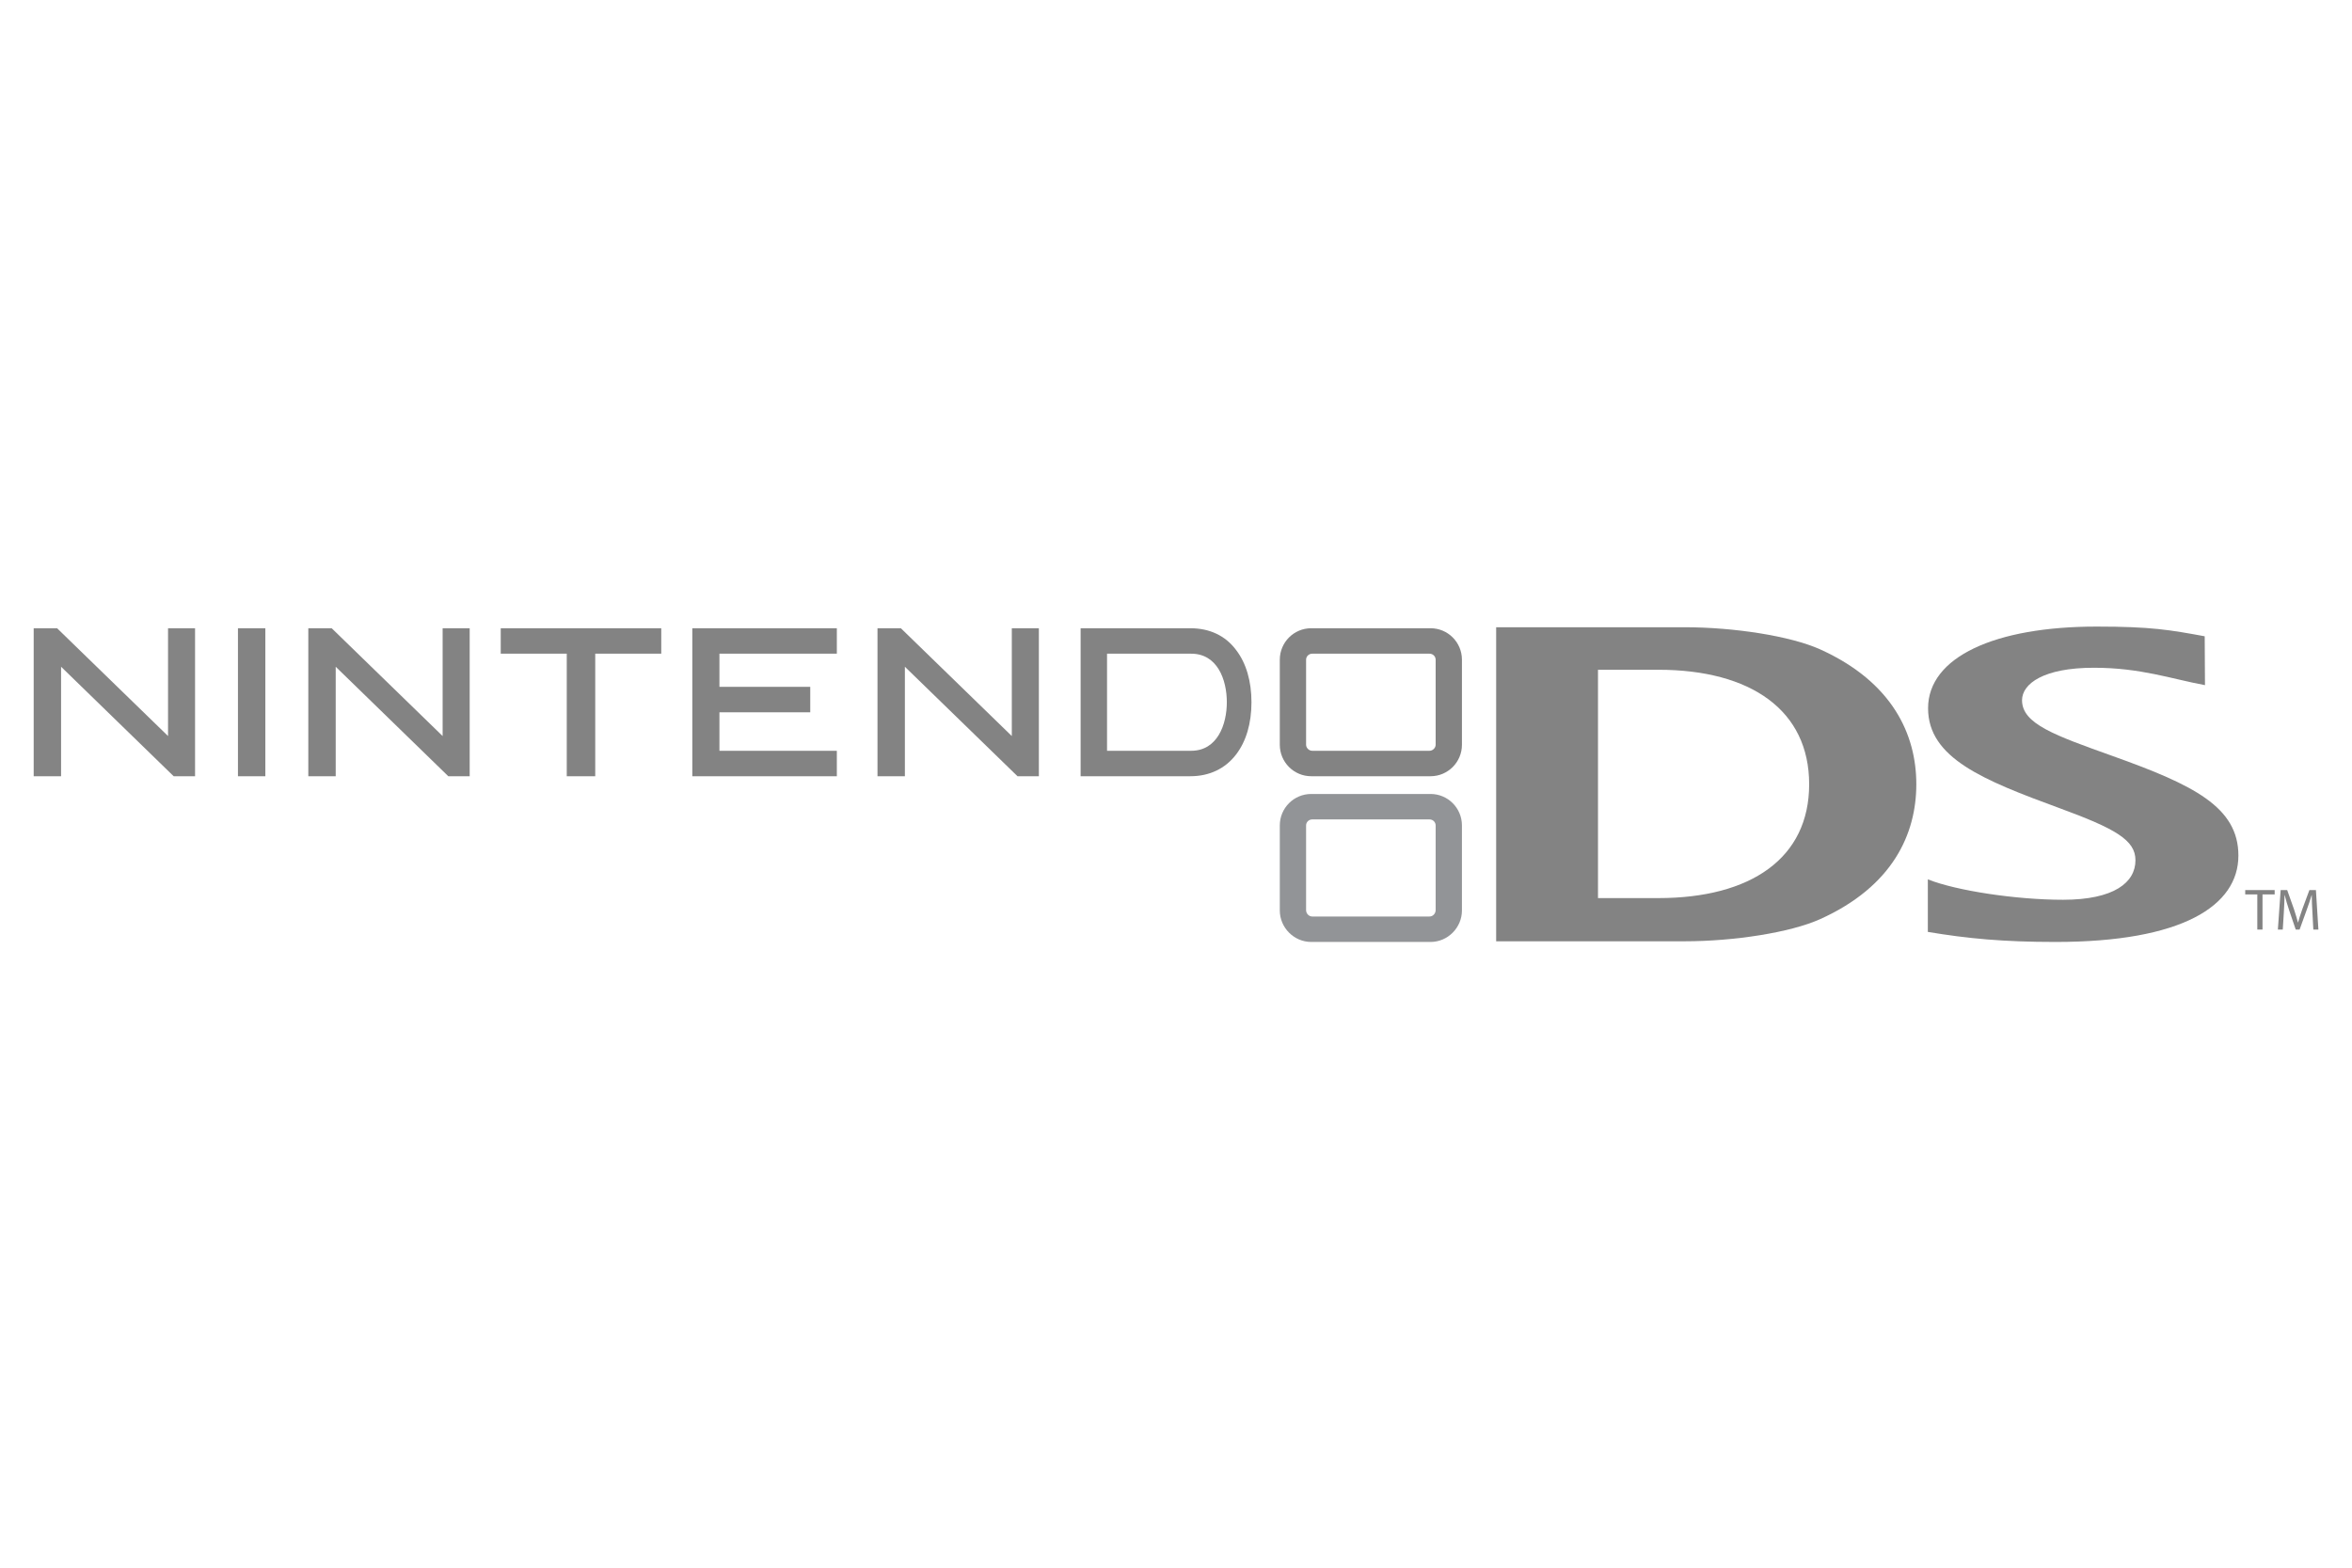
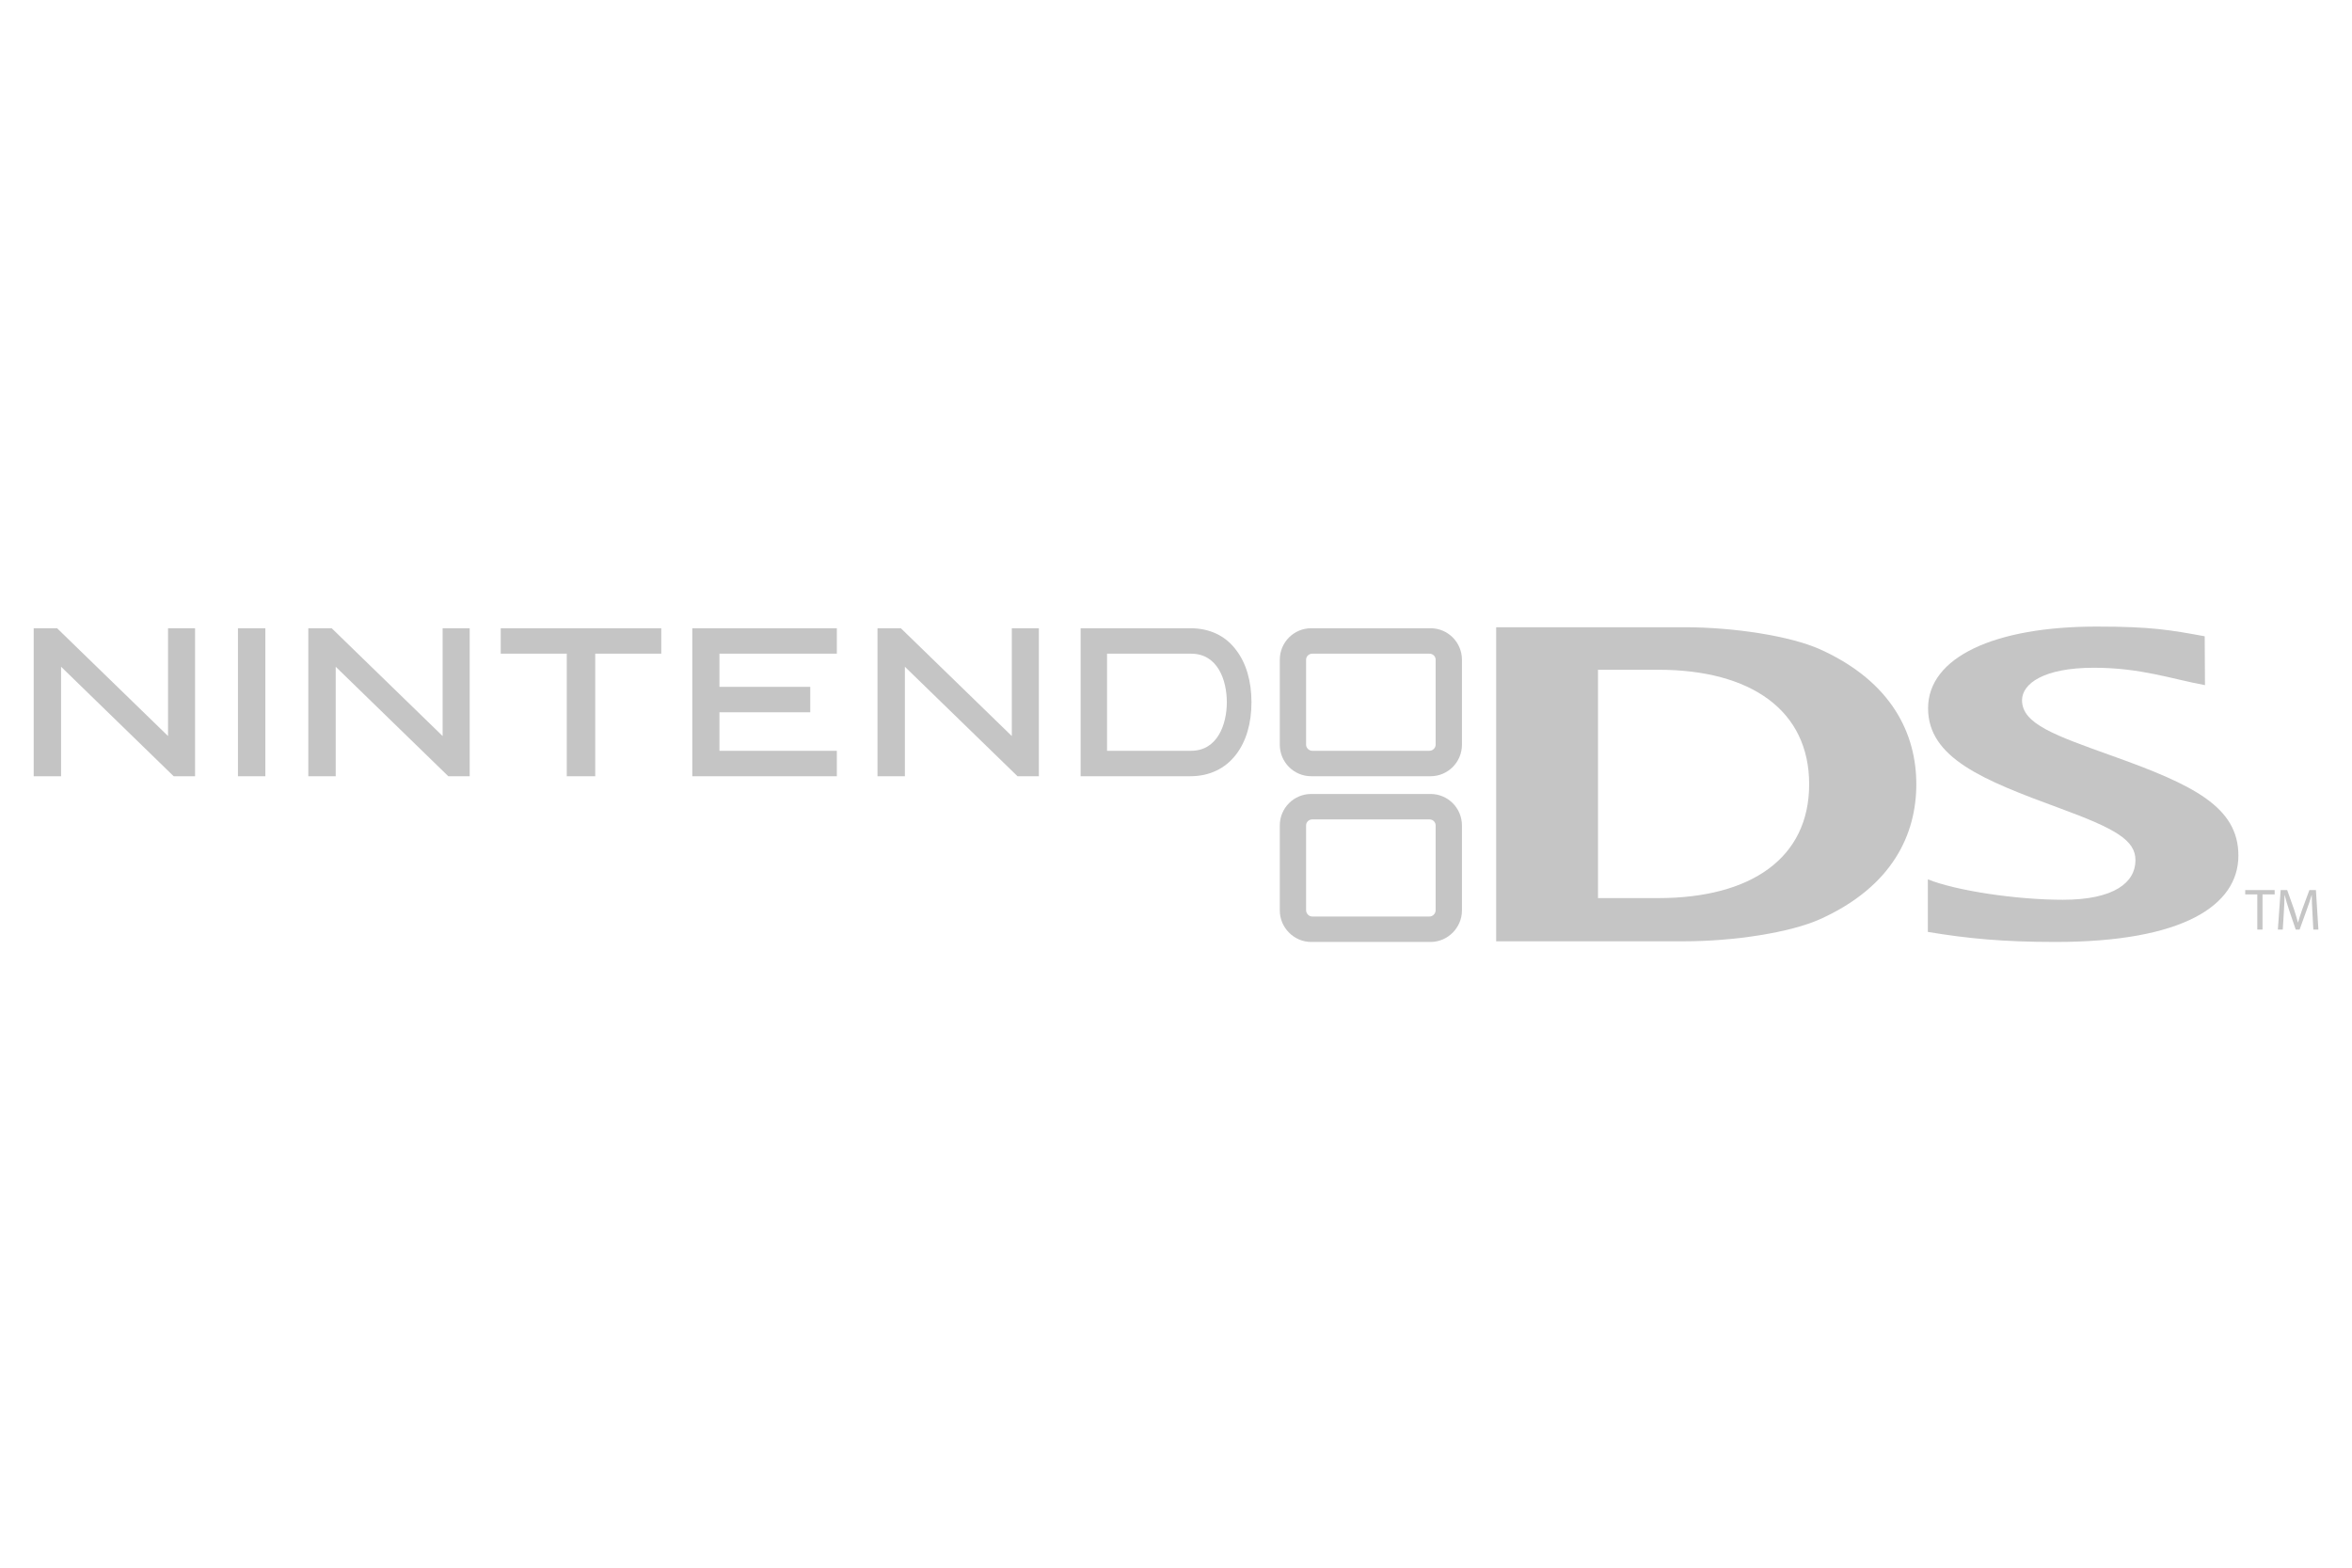
<svg xmlns="http://www.w3.org/2000/svg" viewBox="0 0 36 24" aria-hidden="true">
-   <g transform="translate(0.179,9.256) scale(0.04749)" fill="#828282">
+   <g transform="translate(0.179,9.256) scale(0.04749)" fill="#c4c4c4">
    <defs id="defs101578" />
    <g transform="translate(-35.53469,-263.1837)" id="layer1">
      <g transform="translate(7.088693,7.080902)" id="g101650">
-         <path d="M 487.389,354.599 C 487.389,355.679 486.504,356.65 485.414,356.65 L 447.618,356.65 C 446.517,356.65 445.632,355.679 445.632,354.599 L 445.632,327.293 C 445.632,326.214 446.517,325.351 447.618,325.351 L 485.414,325.351 C 486.504,325.351 487.389,326.214 487.389,327.293 L 487.389,354.599 z M 485.749,317.148 L 447.272,317.148 C 441.703,317.148 437.159,321.681 437.159,327.293 L 437.159,354.707 C 437.159,360.212 441.703,364.853 447.272,364.853 L 485.749,364.853 C 491.329,364.853 495.862,360.212 495.862,354.707 L 495.862,327.293 C 495.862,321.681 491.329,317.148 485.749,317.148" style="fill:#929497;fill-rule:nonzero;stroke:none" id="path100608" />
-         <path d="M 44.363,276.135 C 44.363,276.135 44.363,310.888 44.363,311.428 C 43.899,311.428 36.01,311.428 35.535,311.428 C 35.535,310.888 35.535,264.263 35.535,263.723 C 36.031,263.723 42.852,263.723 43.079,263.723 L 78.836,298.476 C 78.836,298.476 78.836,264.263 78.836,263.723 C 79.321,263.723 85.905,263.723 85.905,263.723 C 85.905,263.723 87.157,263.723 87.546,263.723 C 87.546,264.263 87.546,310.888 87.546,311.428 C 87.071,311.428 80.886,311.428 80.649,311.428 L 44.363,276.135" style="fill:#848484;fill-rule:nonzero;stroke:none" id="path100618" />
-         <path d="M 132.876,276.135 C 132.876,276.135 132.876,310.888 132.876,311.428 C 132.401,311.428 124.533,311.428 124.047,311.428 C 124.047,310.888 124.047,264.263 124.047,263.723 C 124.544,263.723 131.354,263.723 131.581,263.723 L 167.337,298.476 C 167.337,298.476 167.337,264.263 167.337,263.723 C 167.823,263.723 174.417,263.723 174.417,263.723 C 174.417,263.723 175.68,263.723 176.058,263.723 C 176.058,264.263 176.058,310.888 176.058,311.428 C 175.572,311.428 169.399,311.428 169.161,311.428 L 132.876,276.135" style="fill:#838383;fill-rule:nonzero;stroke:none;stroke-width:0.05;stroke-linecap:butt;stroke-linejoin:miter;stroke-miterlimit:4;stroke-dasharray:none" id="path100622" />
-         <path d="M 316.322,276.135 C 316.322,276.135 316.322,310.888 316.322,311.428 C 315.837,311.428 307.979,311.428 307.494,311.428 C 307.494,310.888 307.494,264.263 307.494,263.723 C 307.99,263.723 314.811,263.723 315.027,263.723 L 350.784,298.476 C 350.784,298.476 350.784,264.263 350.784,263.723 C 351.27,263.723 357.864,263.723 357.864,263.723 C 357.864,263.723 359.127,263.723 359.505,263.723 C 359.505,264.263 359.505,310.888 359.505,311.428 C 359.019,311.428 352.845,311.428 352.619,311.428 L 316.322,276.135" style="fill:#838383;fill-rule:nonzero;stroke:none;stroke-width:0.05;stroke-linecap:butt;stroke-linejoin:miter;stroke-miterlimit:4;stroke-dasharray:none" id="path100626" />
-         <path d="M 108.57,263.723 C 108.57,263.723 109.822,263.723 110.2,263.723 C 110.2,264.263 110.2,310.888 110.2,311.428 C 109.736,311.428 101.846,311.428 101.371,311.428 C 101.371,310.888 101.371,264.263 101.371,263.723 C 101.857,263.723 108.57,263.723 108.57,263.723" style="fill:#838383;fill-rule:nonzero;stroke:none;stroke-width:0.05;stroke-linecap:butt;stroke-linejoin:miter;stroke-miterlimit:4;stroke-dasharray:none" id="path100630" />
-         <path d="M 236.185,263.723 C 236.185,263.723 237.416,263.723 237.804,263.723 C 237.804,264.155 237.804,271.494 237.804,271.926 C 237.286,271.926 216.521,271.926 216.521,271.926 C 216.521,271.926 216.521,310.888 216.521,311.428 C 216.046,311.428 207.821,311.428 207.347,311.428 C 207.347,310.888 207.347,271.926 207.347,271.926 C 207.347,271.926 186.581,271.926 186.063,271.926 C 186.063,271.494 186.063,264.155 186.063,263.723 C 186.592,263.723 236.185,263.723 236.185,263.723" style="fill:#838383;fill-rule:nonzero;stroke:none;stroke-width:0.05;stroke-linecap:butt;stroke-linejoin:miter;stroke-miterlimit:4;stroke-dasharray:none" id="path100634" />
-         <path d="M 292.74,263.723 C 292.74,263.723 294.013,263.723 294.391,263.723 C 294.391,264.155 294.391,271.494 294.391,271.926 C 293.884,271.926 256.551,271.926 256.551,271.926 L 256.551,282.611 C 256.551,282.611 285.325,282.611 285.822,282.611 C 285.822,283.15 285.822,290.274 285.822,290.813 C 285.325,290.813 256.551,290.813 256.551,290.813 L 256.551,303.225 C 256.551,303.225 293.884,303.225 294.391,303.225 C 294.391,303.657 294.391,310.888 294.391,311.428 C 293.884,311.428 248.316,311.428 247.809,311.428 C 247.809,310.888 247.809,264.263 247.809,263.723 C 248.316,263.723 292.74,263.723 292.74,263.723" style="fill:#838383;fill-rule:nonzero;stroke:none;stroke-width:0.05;stroke-linecap:butt;stroke-linejoin:miter;stroke-miterlimit:4;stroke-dasharray:none" id="path100638" />
-         <path d="M 408.591,303.225 L 381.479,303.225 L 381.479,271.926 L 408.591,271.926 C 417.074,271.926 420.085,280.344 420.085,287.576 C 420.085,294.699 417.074,303.225 408.591,303.225 z M 423.075,270.739 C 419.621,266.098 414.516,263.723 408.342,263.723 C 408.342,263.723 373.481,263.723 372.963,263.723 C 372.963,264.263 372.963,310.888 372.963,311.428 C 373.481,311.428 408.342,311.428 408.342,311.428 C 414.516,311.428 419.621,308.945 423.075,304.412 C 426.313,300.203 428.029,294.375 428.029,287.576 C 428.029,280.776 426.313,274.948 423.075,270.739" style="fill:#838383;fill-rule:nonzero;stroke:none;stroke-width:0.05;stroke-linecap:butt;stroke-linejoin:miter;stroke-miterlimit:4;stroke-dasharray:none" id="path100642" />
-         <path d="M 487.389,301.283 C 487.389,302.254 486.504,303.225 485.414,303.225 L 447.618,303.225 C 446.517,303.225 445.632,302.254 445.632,301.283 L 445.632,273.869 C 445.632,272.789 446.517,271.926 447.618,271.926 L 485.414,271.926 C 486.504,271.926 487.389,272.789 487.389,273.869 L 487.389,301.283 z M 485.749,263.723 L 447.272,263.723 C 441.703,263.723 437.159,268.256 437.159,273.869 L 437.159,301.283 C 437.159,306.895 441.703,311.428 447.272,311.428 L 485.749,311.428 C 491.329,311.428 495.862,306.895 495.862,301.283 L 495.862,273.869 C 495.862,268.256 491.329,263.723 485.749,263.723" style="fill:#838383;fill-rule:nonzero;stroke:none;stroke-width:0.05;stroke-linecap:butt;stroke-linejoin:miter;stroke-miterlimit:4;stroke-dasharray:none" id="path100646" />
-         <path d="M 646.023,344.67 C 655.176,348.339 674.506,351.254 689.594,351.254 C 706.107,351.254 712.939,345.641 712.939,338.518 C 712.939,332.042 706.593,328.373 688.364,321.681 C 663.983,312.723 646.099,305.6 646.099,289.518 C 646.099,273.005 667.62,263.184 700.419,263.184 C 718.033,263.184 724.077,264.263 735.259,266.314 L 735.345,282.071 C 724.358,280.021 714.623,276.459 699.502,276.459 C 683.291,276.459 676.384,281.639 676.384,286.928 C 676.384,294.591 687.025,298.26 705.686,304.952 C 731.665,314.234 746.116,321.357 746.116,337.007 C 746.116,353.196 728.017,364.853 687.198,364.853 C 670.437,364.853 658.878,363.773 646.023,361.615 L 646.023,344.67" style="fill:#838383;fill-rule:nonzero;stroke:none;stroke-width:0.05;stroke-linecap:butt;stroke-linejoin:miter;stroke-miterlimit:4;stroke-dasharray:none" id="path100656" />
-         <path d="M 559.141,277.106 L 539.713,277.106 L 539.713,350.714 L 559.141,350.714 C 588.961,350.714 607.773,337.87 607.773,314.018 C 607.773,290.166 588.961,277.106 559.141,277.106 z M 611.281,357.513 C 601.675,361.831 583.5,364.637 567.613,364.637 L 506.892,364.637 L 506.892,263.399 L 567.613,263.399 C 583.5,263.399 601.675,266.206 611.303,270.523 C 634.691,281.1 642.31,298.045 642.31,314.018 C 642.31,329.992 634.755,346.936 611.281,357.513" style="fill:#838383;fill-rule:nonzero;stroke:none;stroke-width:0.05;stroke-linecap:butt;stroke-linejoin:miter;stroke-miterlimit:4;stroke-dasharray:none" id="path100660" />
-         <path d="M 752.214,349.527 L 748.318,349.527 L 748.318,348.124 L 757.805,348.124 L 757.805,349.527 L 753.887,349.527 L 753.887,360.859 L 752.214,360.859 L 752.214,349.527" style="fill:#838383;fill-rule:nonzero;stroke:none;stroke-width:0.05;stroke-linecap:butt;stroke-linejoin:miter;stroke-miterlimit:4;stroke-dasharray:none" id="path100678" />
-         <path d="M 769.969,355.247 C 769.872,353.52 769.764,351.362 769.764,349.743 L 769.72,349.743 C 769.267,351.254 768.749,352.872 768.102,354.599 L 765.846,360.859 L 764.594,360.859 L 762.5,354.707 C 761.896,352.872 761.399,351.254 761.043,349.743 L 761,349.743 C 760.967,351.362 760.87,353.52 760.762,355.355 L 760.417,360.859 L 758.841,360.859 L 759.737,348.124 L 761.842,348.124 L 764.022,354.276 C 764.551,355.895 764.972,357.298 765.317,358.593 L 765.349,358.593 C 765.695,357.298 766.148,355.895 766.72,354.276 L 768.997,348.124 L 771.102,348.124 L 771.901,360.859 L 770.271,360.859 L 769.969,355.247" style="fill:#838383;fill-rule:nonzero;stroke:none;stroke-width:0.05;stroke-linecap:butt;stroke-linejoin:miter;stroke-miterlimit:4;stroke-dasharray:none" id="path100682" />
+         <path d="M 487.389,354.599 C 487.389,355.679 486.504,356.65 485.414,356.65 L 447.618,356.65 C 446.517,356.65 445.632,355.679 445.632,354.599 L 445.632,327.293 C 445.632,326.214 446.517,325.351 447.618,325.351 L 485.414,325.351 C 486.504,325.351 487.389,326.214 487.389,327.293 L 487.389,354.599 z M 485.749,317.148 L 447.272,317.148 C 441.703,317.148 437.159,321.681 437.159,327.293 L 437.159,354.707 C 437.159,360.212 441.703,364.853 447.272,364.853 L 485.749,364.853 C 491.329,364.853 495.862,360.212 495.862,354.707 L 495.862,327.293 C 495.862,321.681 491.329,317.148 485.749,317.148" style="fill:#c5c5c5;fill-rule:nonzero;stroke:none" id="path100608" />
+         <path d="M 44.363,276.135 C 44.363,276.135 44.363,310.888 44.363,311.428 C 43.899,311.428 36.01,311.428 35.535,311.428 C 35.535,310.888 35.535,264.263 35.535,263.723 C 36.031,263.723 42.852,263.723 43.079,263.723 L 78.836,298.476 C 78.836,298.476 78.836,264.263 78.836,263.723 C 79.321,263.723 85.905,263.723 85.905,263.723 C 85.905,263.723 87.157,263.723 87.546,263.723 C 87.546,264.263 87.546,310.888 87.546,311.428 C 87.071,311.428 80.886,311.428 80.649,311.428 L 44.363,276.135" style="fill:#c4c4c4;fill-rule:nonzero;stroke:none" id="path100618" />
+         <path d="M 132.876,276.135 C 132.876,276.135 132.876,310.888 132.876,311.428 C 132.401,311.428 124.533,311.428 124.047,311.428 C 124.047,310.888 124.047,264.263 124.047,263.723 C 124.544,263.723 131.354,263.723 131.581,263.723 L 167.337,298.476 C 167.337,298.476 167.337,264.263 167.337,263.723 C 167.823,263.723 174.417,263.723 174.417,263.723 C 174.417,263.723 175.68,263.723 176.058,263.723 C 176.058,264.263 176.058,310.888 176.058,311.428 C 175.572,311.428 169.399,311.428 169.161,311.428 L 132.876,276.135" style="fill:#c5c5c5;fill-rule:nonzero;stroke:none;stroke-width:0.05;stroke-linecap:butt;stroke-linejoin:miter;stroke-miterlimit:4;stroke-dasharray:none" id="path100622" />
+         <path d="M 316.322,276.135 C 316.322,276.135 316.322,310.888 316.322,311.428 C 315.837,311.428 307.979,311.428 307.494,311.428 C 307.494,310.888 307.494,264.263 307.494,263.723 C 307.99,263.723 314.811,263.723 315.027,263.723 L 350.784,298.476 C 350.784,298.476 350.784,264.263 350.784,263.723 C 351.27,263.723 357.864,263.723 357.864,263.723 C 357.864,263.723 359.127,263.723 359.505,263.723 C 359.505,264.263 359.505,310.888 359.505,311.428 C 359.019,311.428 352.845,311.428 352.619,311.428 L 316.322,276.135" style="fill:#c5c5c5;fill-rule:nonzero;stroke:none;stroke-width:0.05;stroke-linecap:butt;stroke-linejoin:miter;stroke-miterlimit:4;stroke-dasharray:none" id="path100626" />
+         <path d="M 108.57,263.723 C 108.57,263.723 109.822,263.723 110.2,263.723 C 110.2,264.263 110.2,310.888 110.2,311.428 C 109.736,311.428 101.846,311.428 101.371,311.428 C 101.371,310.888 101.371,264.263 101.371,263.723 C 101.857,263.723 108.57,263.723 108.57,263.723" style="fill:#c5c5c5;fill-rule:nonzero;stroke:none;stroke-width:0.05;stroke-linecap:butt;stroke-linejoin:miter;stroke-miterlimit:4;stroke-dasharray:none" id="path100630" />
+         <path d="M 236.185,263.723 C 236.185,263.723 237.416,263.723 237.804,263.723 C 237.804,264.155 237.804,271.494 237.804,271.926 C 237.286,271.926 216.521,271.926 216.521,271.926 C 216.521,271.926 216.521,310.888 216.521,311.428 C 216.046,311.428 207.821,311.428 207.347,311.428 C 207.347,310.888 207.347,271.926 207.347,271.926 C 207.347,271.926 186.581,271.926 186.063,271.926 C 186.063,271.494 186.063,264.155 186.063,263.723 C 186.592,263.723 236.185,263.723 236.185,263.723" style="fill:#c5c5c5;fill-rule:nonzero;stroke:none;stroke-width:0.05;stroke-linecap:butt;stroke-linejoin:miter;stroke-miterlimit:4;stroke-dasharray:none" id="path100634" />
+         <path d="M 292.74,263.723 C 292.74,263.723 294.013,263.723 294.391,263.723 C 294.391,264.155 294.391,271.494 294.391,271.926 C 293.884,271.926 256.551,271.926 256.551,271.926 L 256.551,282.611 C 256.551,282.611 285.325,282.611 285.822,282.611 C 285.822,283.15 285.822,290.274 285.822,290.813 C 285.325,290.813 256.551,290.813 256.551,290.813 L 256.551,303.225 C 256.551,303.225 293.884,303.225 294.391,303.225 C 294.391,303.657 294.391,310.888 294.391,311.428 C 293.884,311.428 248.316,311.428 247.809,311.428 C 247.809,310.888 247.809,264.263 247.809,263.723 C 248.316,263.723 292.74,263.723 292.74,263.723" style="fill:#c5c5c5;fill-rule:nonzero;stroke:none;stroke-width:0.05;stroke-linecap:butt;stroke-linejoin:miter;stroke-miterlimit:4;stroke-dasharray:none" id="path100638" />
+         <path d="M 408.591,303.225 L 381.479,303.225 L 381.479,271.926 L 408.591,271.926 C 417.074,271.926 420.085,280.344 420.085,287.576 C 420.085,294.699 417.074,303.225 408.591,303.225 z M 423.075,270.739 C 419.621,266.098 414.516,263.723 408.342,263.723 C 408.342,263.723 373.481,263.723 372.963,263.723 C 372.963,264.263 372.963,310.888 372.963,311.428 C 373.481,311.428 408.342,311.428 408.342,311.428 C 414.516,311.428 419.621,308.945 423.075,304.412 C 426.313,300.203 428.029,294.375 428.029,287.576 C 428.029,280.776 426.313,274.948 423.075,270.739" style="fill:#c5c5c5;fill-rule:nonzero;stroke:none;stroke-width:0.05;stroke-linecap:butt;stroke-linejoin:miter;stroke-miterlimit:4;stroke-dasharray:none" id="path100642" />
+         <path d="M 487.389,301.283 C 487.389,302.254 486.504,303.225 485.414,303.225 L 447.618,303.225 C 446.517,303.225 445.632,302.254 445.632,301.283 L 445.632,273.869 C 445.632,272.789 446.517,271.926 447.618,271.926 L 485.414,271.926 C 486.504,271.926 487.389,272.789 487.389,273.869 L 487.389,301.283 z M 485.749,263.723 L 447.272,263.723 C 441.703,263.723 437.159,268.256 437.159,273.869 L 437.159,301.283 C 437.159,306.895 441.703,311.428 447.272,311.428 L 485.749,311.428 C 491.329,311.428 495.862,306.895 495.862,301.283 L 495.862,273.869 C 495.862,268.256 491.329,263.723 485.749,263.723" style="fill:#c5c5c5;fill-rule:nonzero;stroke:none;stroke-width:0.05;stroke-linecap:butt;stroke-linejoin:miter;stroke-miterlimit:4;stroke-dasharray:none" id="path100646" />
+         <path d="M 646.023,344.67 C 655.176,348.339 674.506,351.254 689.594,351.254 C 706.107,351.254 712.939,345.641 712.939,338.518 C 712.939,332.042 706.593,328.373 688.364,321.681 C 663.983,312.723 646.099,305.6 646.099,289.518 C 646.099,273.005 667.62,263.184 700.419,263.184 C 718.033,263.184 724.077,264.263 735.259,266.314 L 735.345,282.071 C 724.358,280.021 714.623,276.459 699.502,276.459 C 683.291,276.459 676.384,281.639 676.384,286.928 C 676.384,294.591 687.025,298.26 705.686,304.952 C 731.665,314.234 746.116,321.357 746.116,337.007 C 746.116,353.196 728.017,364.853 687.198,364.853 C 670.437,364.853 658.878,363.773 646.023,361.615 L 646.023,344.67" style="fill:#c5c5c5;fill-rule:nonzero;stroke:none;stroke-width:0.05;stroke-linecap:butt;stroke-linejoin:miter;stroke-miterlimit:4;stroke-dasharray:none" id="path100656" />
+         <path d="M 559.141,277.106 L 539.713,277.106 L 539.713,350.714 L 559.141,350.714 C 588.961,350.714 607.773,337.87 607.773,314.018 C 607.773,290.166 588.961,277.106 559.141,277.106 z M 611.281,357.513 C 601.675,361.831 583.5,364.637 567.613,364.637 L 506.892,364.637 L 506.892,263.399 L 567.613,263.399 C 583.5,263.399 601.675,266.206 611.303,270.523 C 634.691,281.1 642.31,298.045 642.31,314.018 C 642.31,329.992 634.755,346.936 611.281,357.513" style="fill:#c5c5c5;fill-rule:nonzero;stroke:none;stroke-width:0.05;stroke-linecap:butt;stroke-linejoin:miter;stroke-miterlimit:4;stroke-dasharray:none" id="path100660" />
+         <path d="M 752.214,349.527 L 748.318,349.527 L 748.318,348.124 L 757.805,348.124 L 757.805,349.527 L 753.887,349.527 L 753.887,360.859 L 752.214,360.859 L 752.214,349.527" style="fill:#c5c5c5;fill-rule:nonzero;stroke:none;stroke-width:0.05;stroke-linecap:butt;stroke-linejoin:miter;stroke-miterlimit:4;stroke-dasharray:none" id="path100678" />
+         <path d="M 769.969,355.247 C 769.872,353.52 769.764,351.362 769.764,349.743 L 769.72,349.743 C 769.267,351.254 768.749,352.872 768.102,354.599 L 765.846,360.859 L 764.594,360.859 L 762.5,354.707 C 761.896,352.872 761.399,351.254 761.043,349.743 L 761,349.743 C 760.967,351.362 760.87,353.52 760.762,355.355 L 760.417,360.859 L 758.841,360.859 L 759.737,348.124 L 761.842,348.124 L 764.022,354.276 C 764.551,355.895 764.972,357.298 765.317,358.593 L 765.349,358.593 C 765.695,357.298 766.148,355.895 766.72,354.276 L 768.997,348.124 L 771.102,348.124 L 771.901,360.859 L 770.271,360.859 L 769.969,355.247" style="fill:#c5c5c5;fill-rule:nonzero;stroke:none;stroke-width:0.05;stroke-linecap:butt;stroke-linejoin:miter;stroke-miterlimit:4;stroke-dasharray:none" id="path100682" />
      </g>
    </g>
  </g>
</svg>
